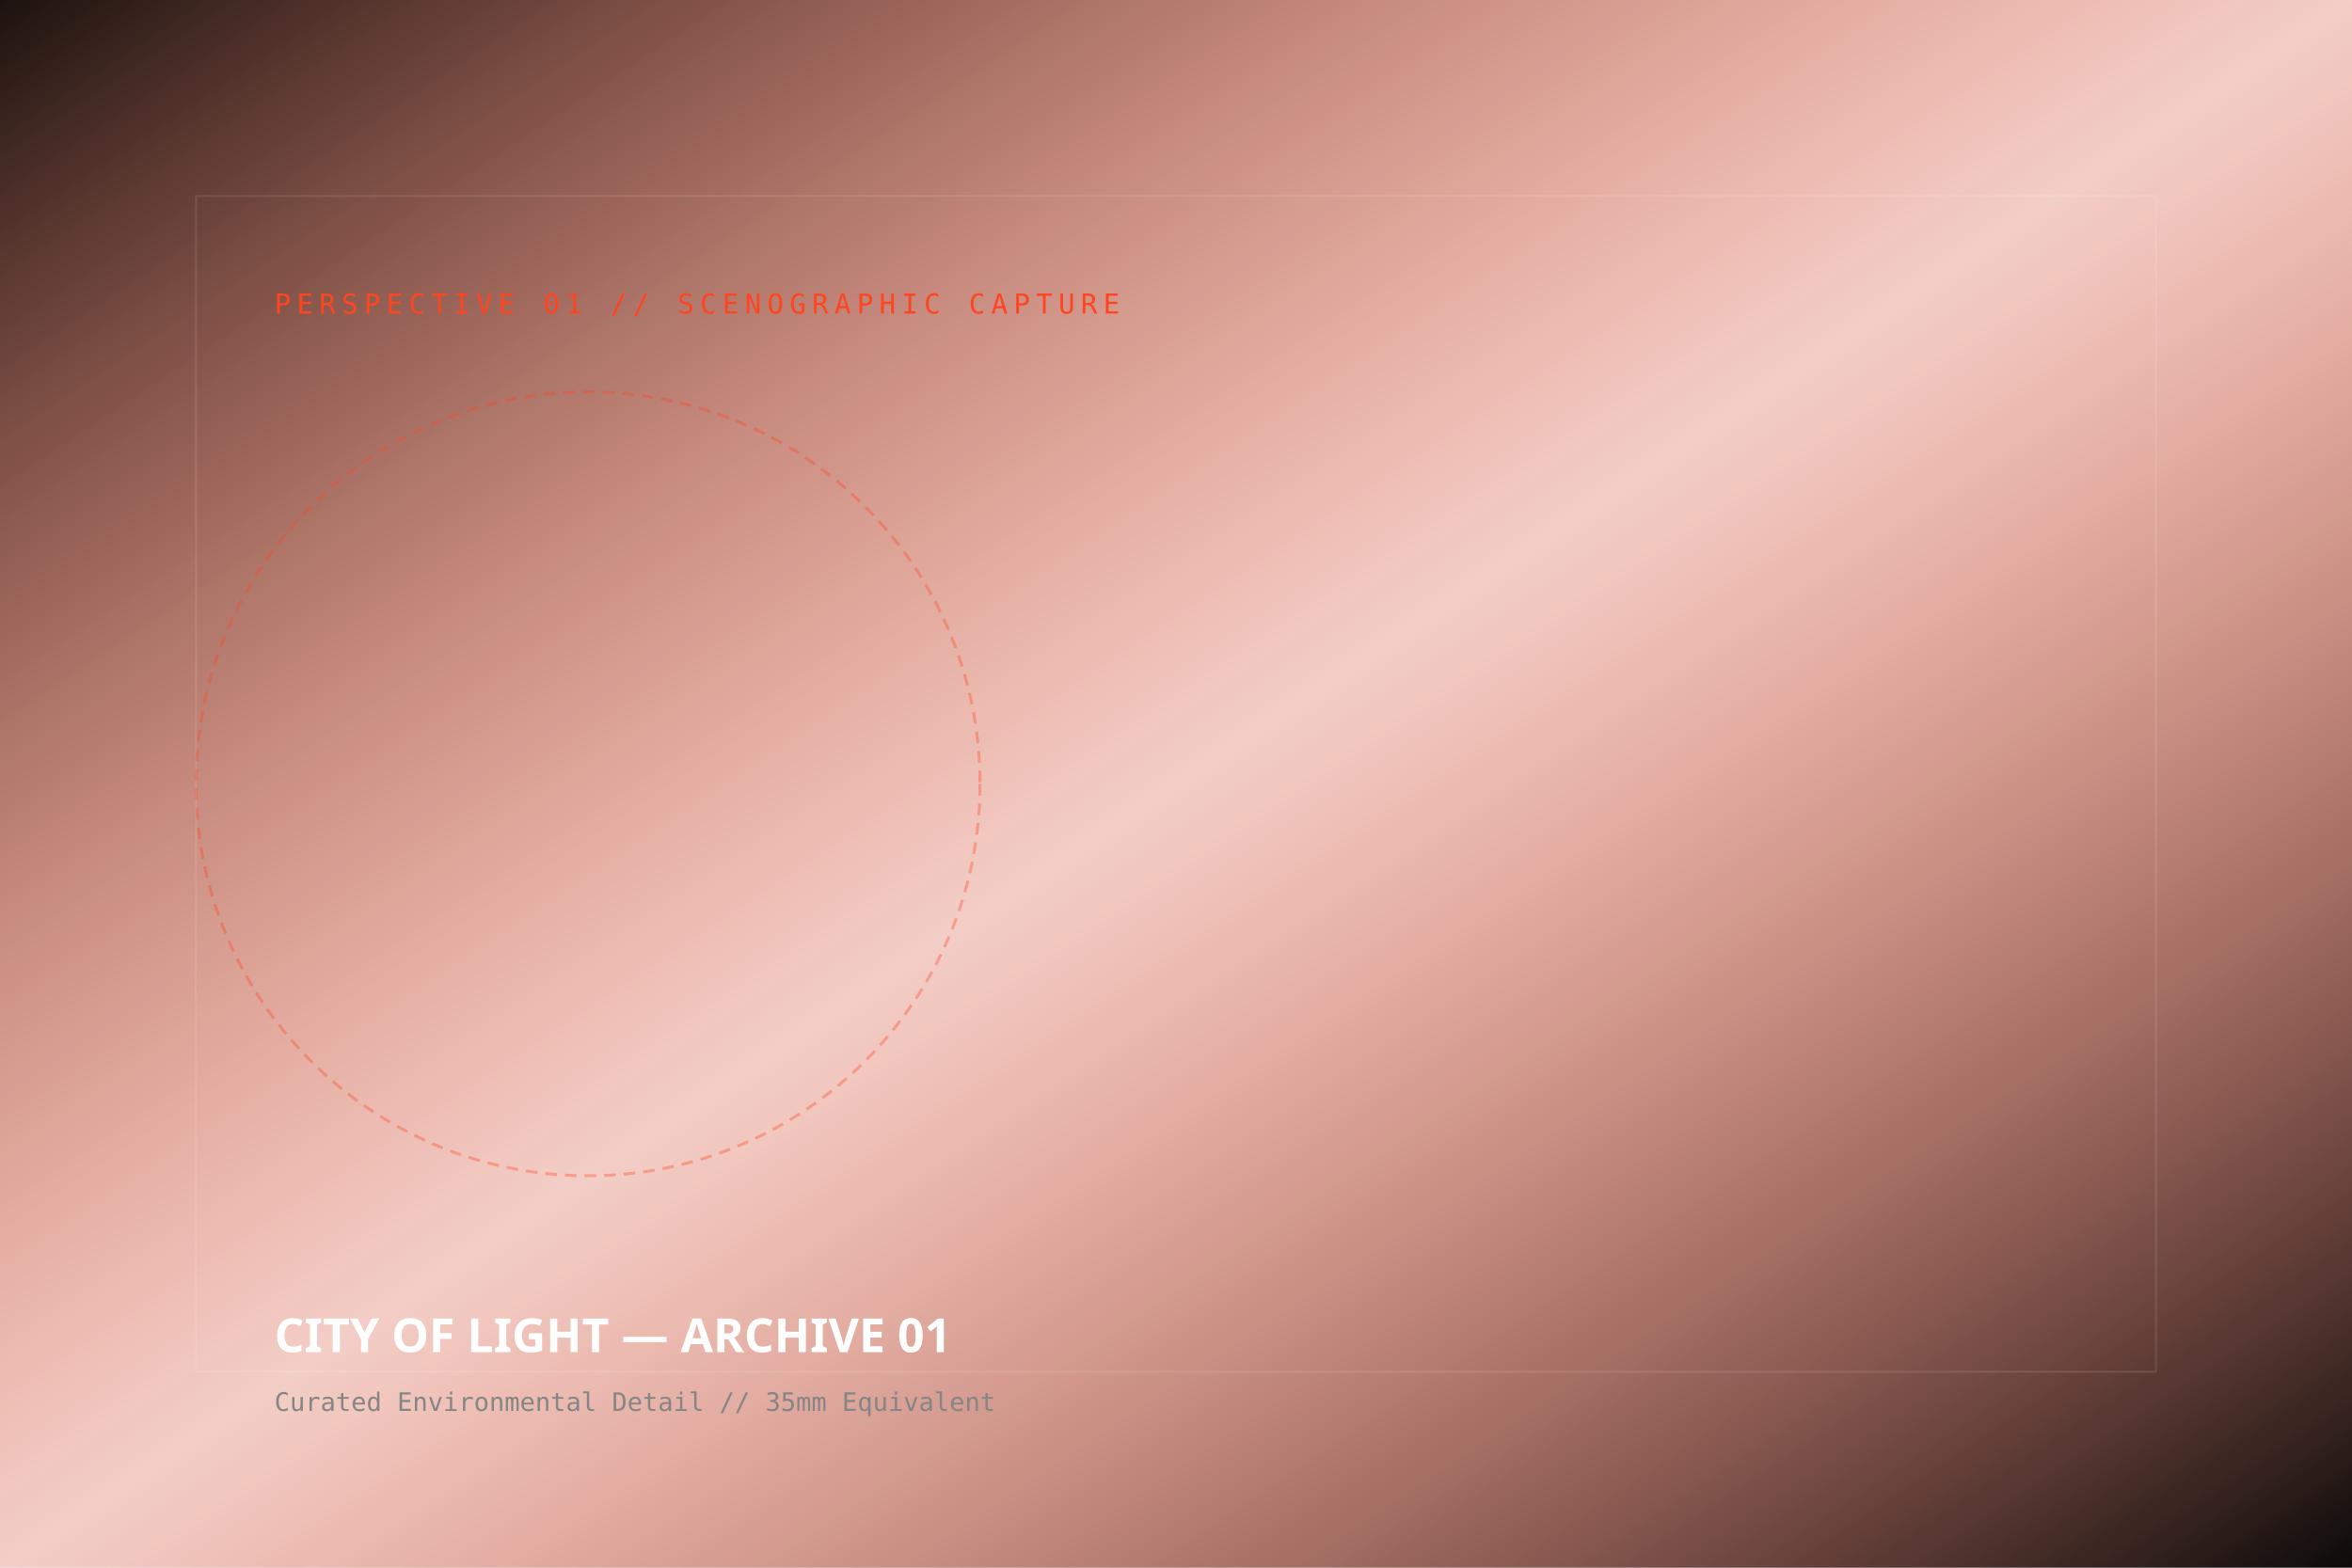
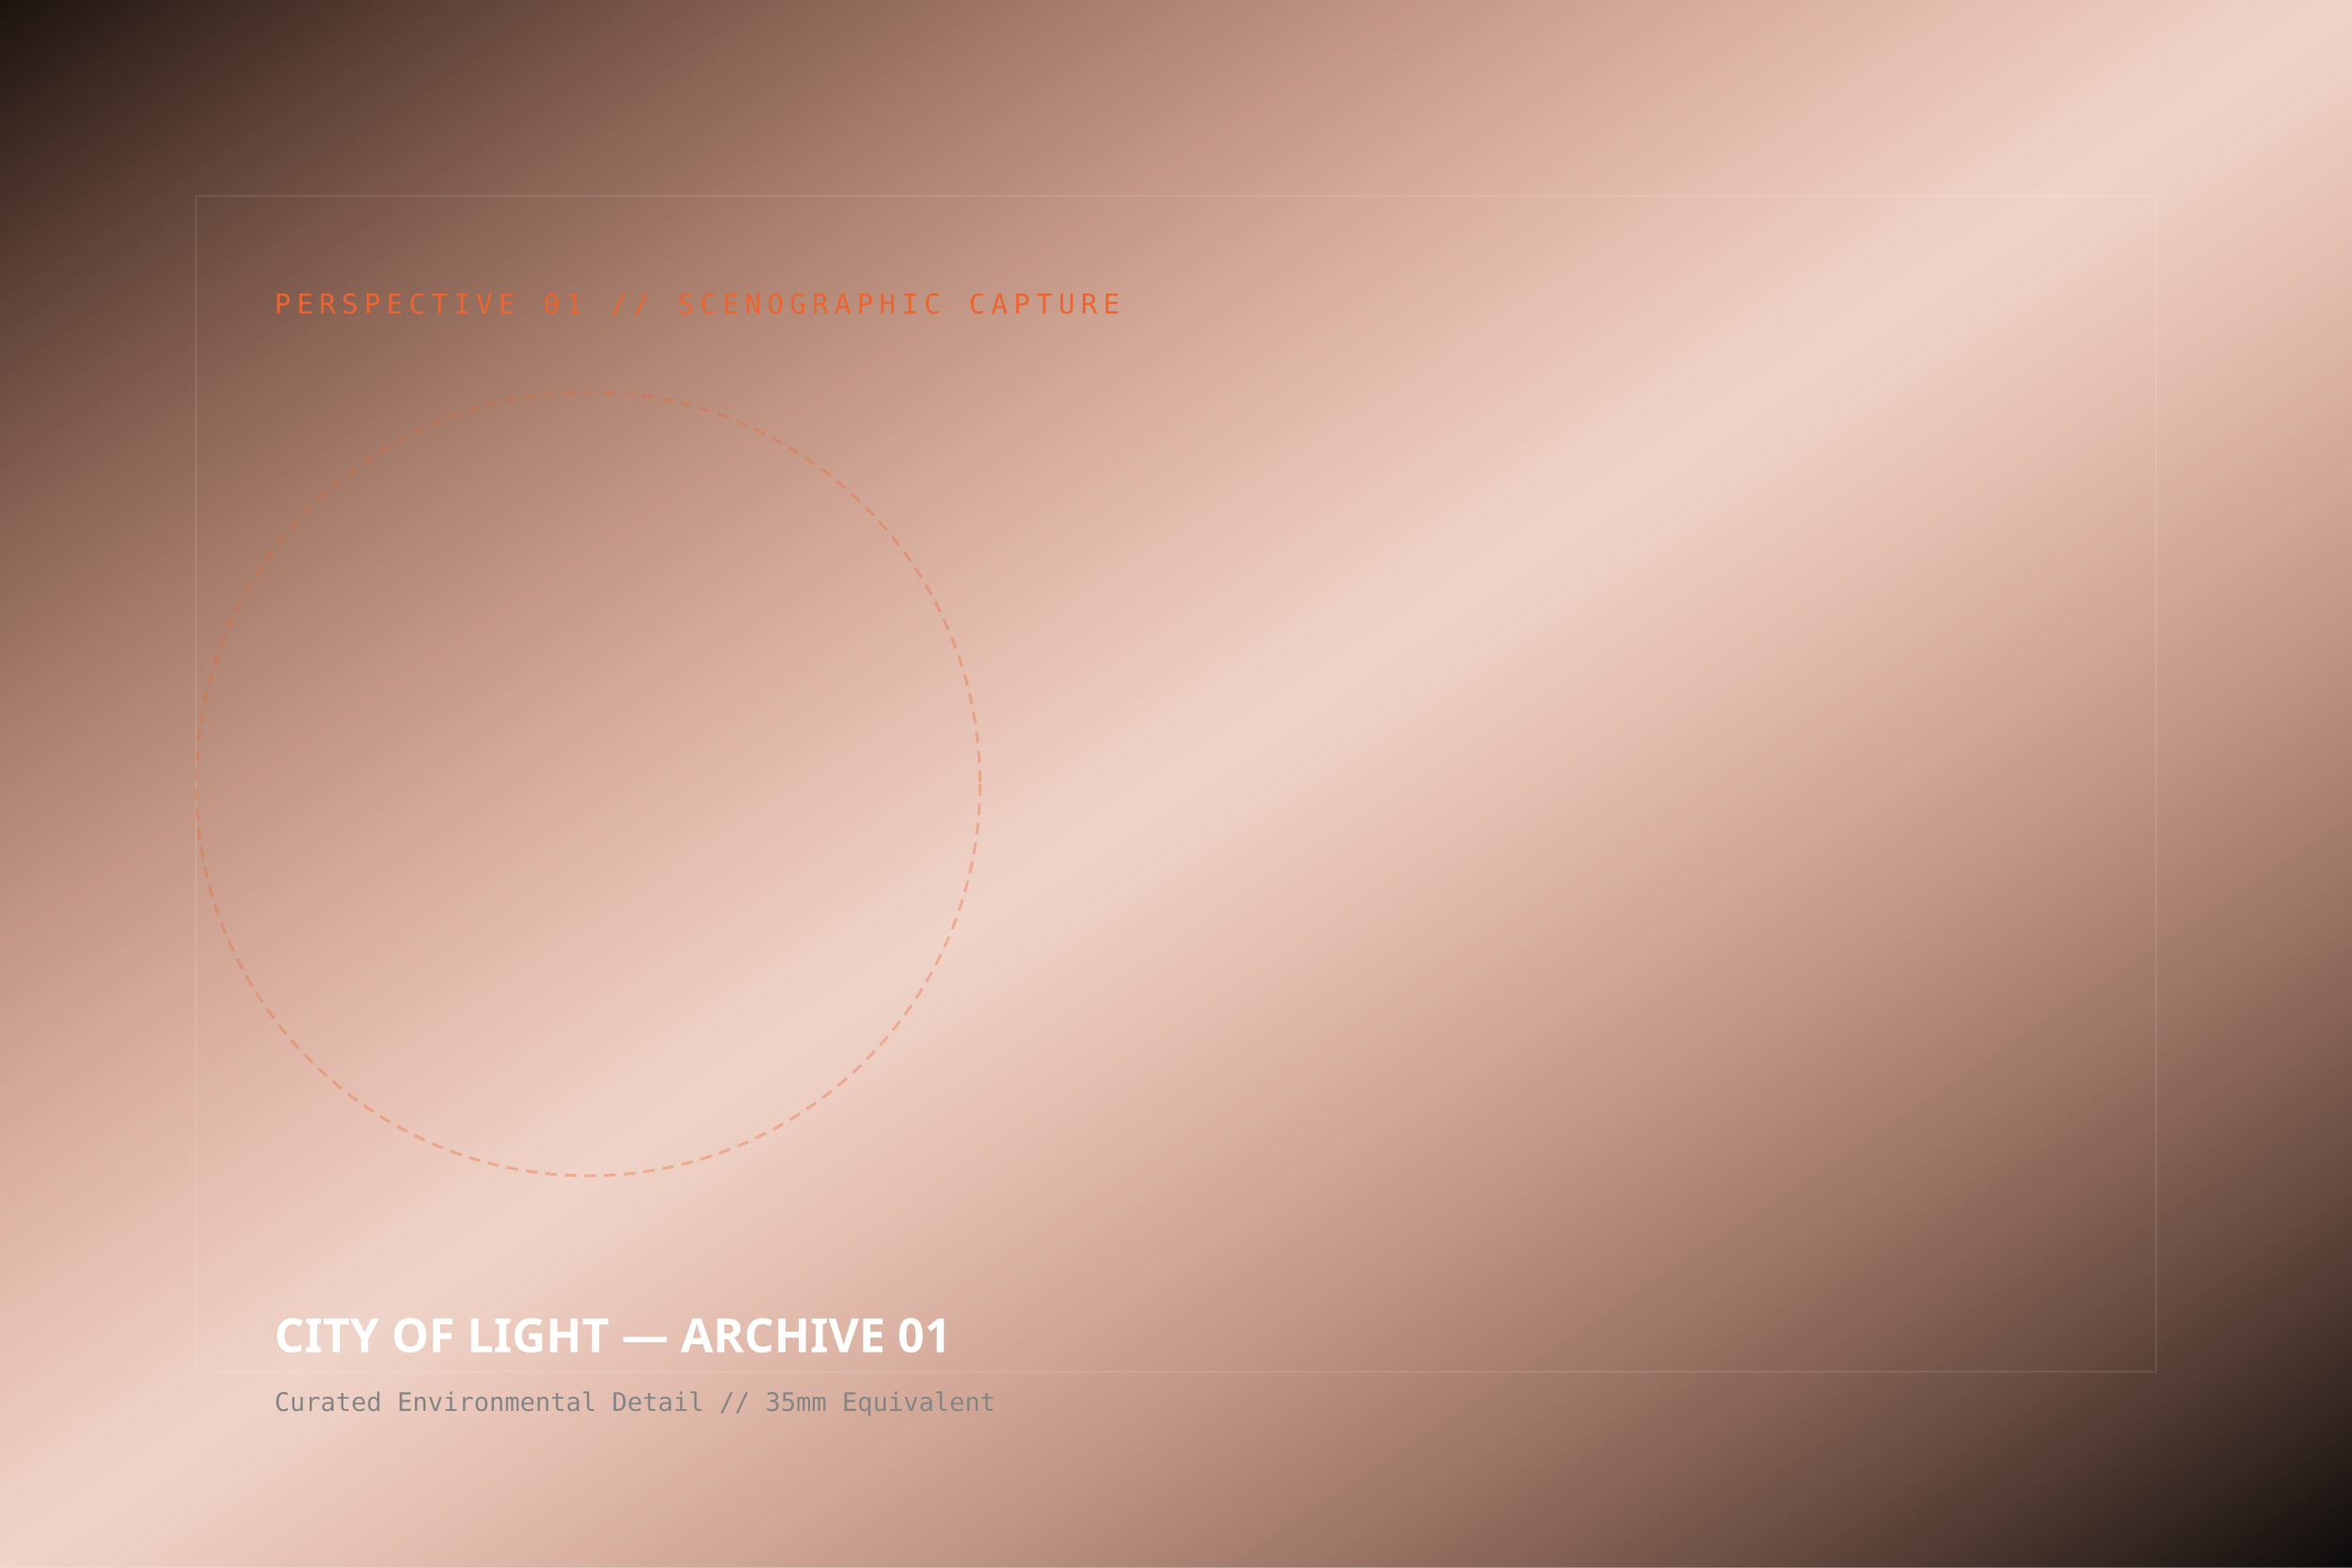
<svg xmlns="http://www.w3.org/2000/svg" viewBox="0 0 1200 800" width="100%" height="100%">
  <defs>
    <linearGradient id="ggrad_city-of-light_1" x1="0%" y1="0%" x2="100%" y2="100%">
      <stop offset="0%" stop-color="#18100d" />
-       <stop offset="50%" stop-color="#ff4520" stop-opacity="0.2" />
+       <stop offset="50%" stop-color="#EC6430" stop-opacity="0.2" />
      <stop offset="100%" stop-color="#080808" />
    </linearGradient>
  </defs>
  <rect width="1200" height="800" fill="url(#ggrad_city-of-light_1)" />
-   <circle cx="300" cy="400" r="200" fill="none" stroke="#ff4520" stroke-width="1.5" stroke-opacity="0.35" stroke-dasharray="6 4" />
+   <circle cx="300" cy="400" r="200" fill="none" stroke="#EC6430" stroke-width="1.5" stroke-opacity="0.35" stroke-dasharray="6 4" />
  <rect x="100" y="100" width="1000" height="600" fill="none" stroke="#ffffff" stroke-width="1" stroke-opacity="0.1" />
-   <text x="140" y="160" fill="#ff4520" font-family="monospace" font-size="14" letter-spacing="3">PERSPECTIVE 01 // SCENOGRAPHIC CAPTURE</text>
+   <text x="140" y="160" fill="#EC6430" font-family="monospace" font-size="14" letter-spacing="3">PERSPECTIVE 01 // SCENOGRAPHIC CAPTURE</text>
  <text x="140" y="690" fill="#ffffff" font-family="sans-serif" font-size="24" font-weight="700">CITY OF LIGHT — ARCHIVE 01</text>
  <text x="140" y="720" fill="#858585" font-family="monospace" font-size="13">Curated Environmental Detail // 35mm Equivalent</text>
</svg>
